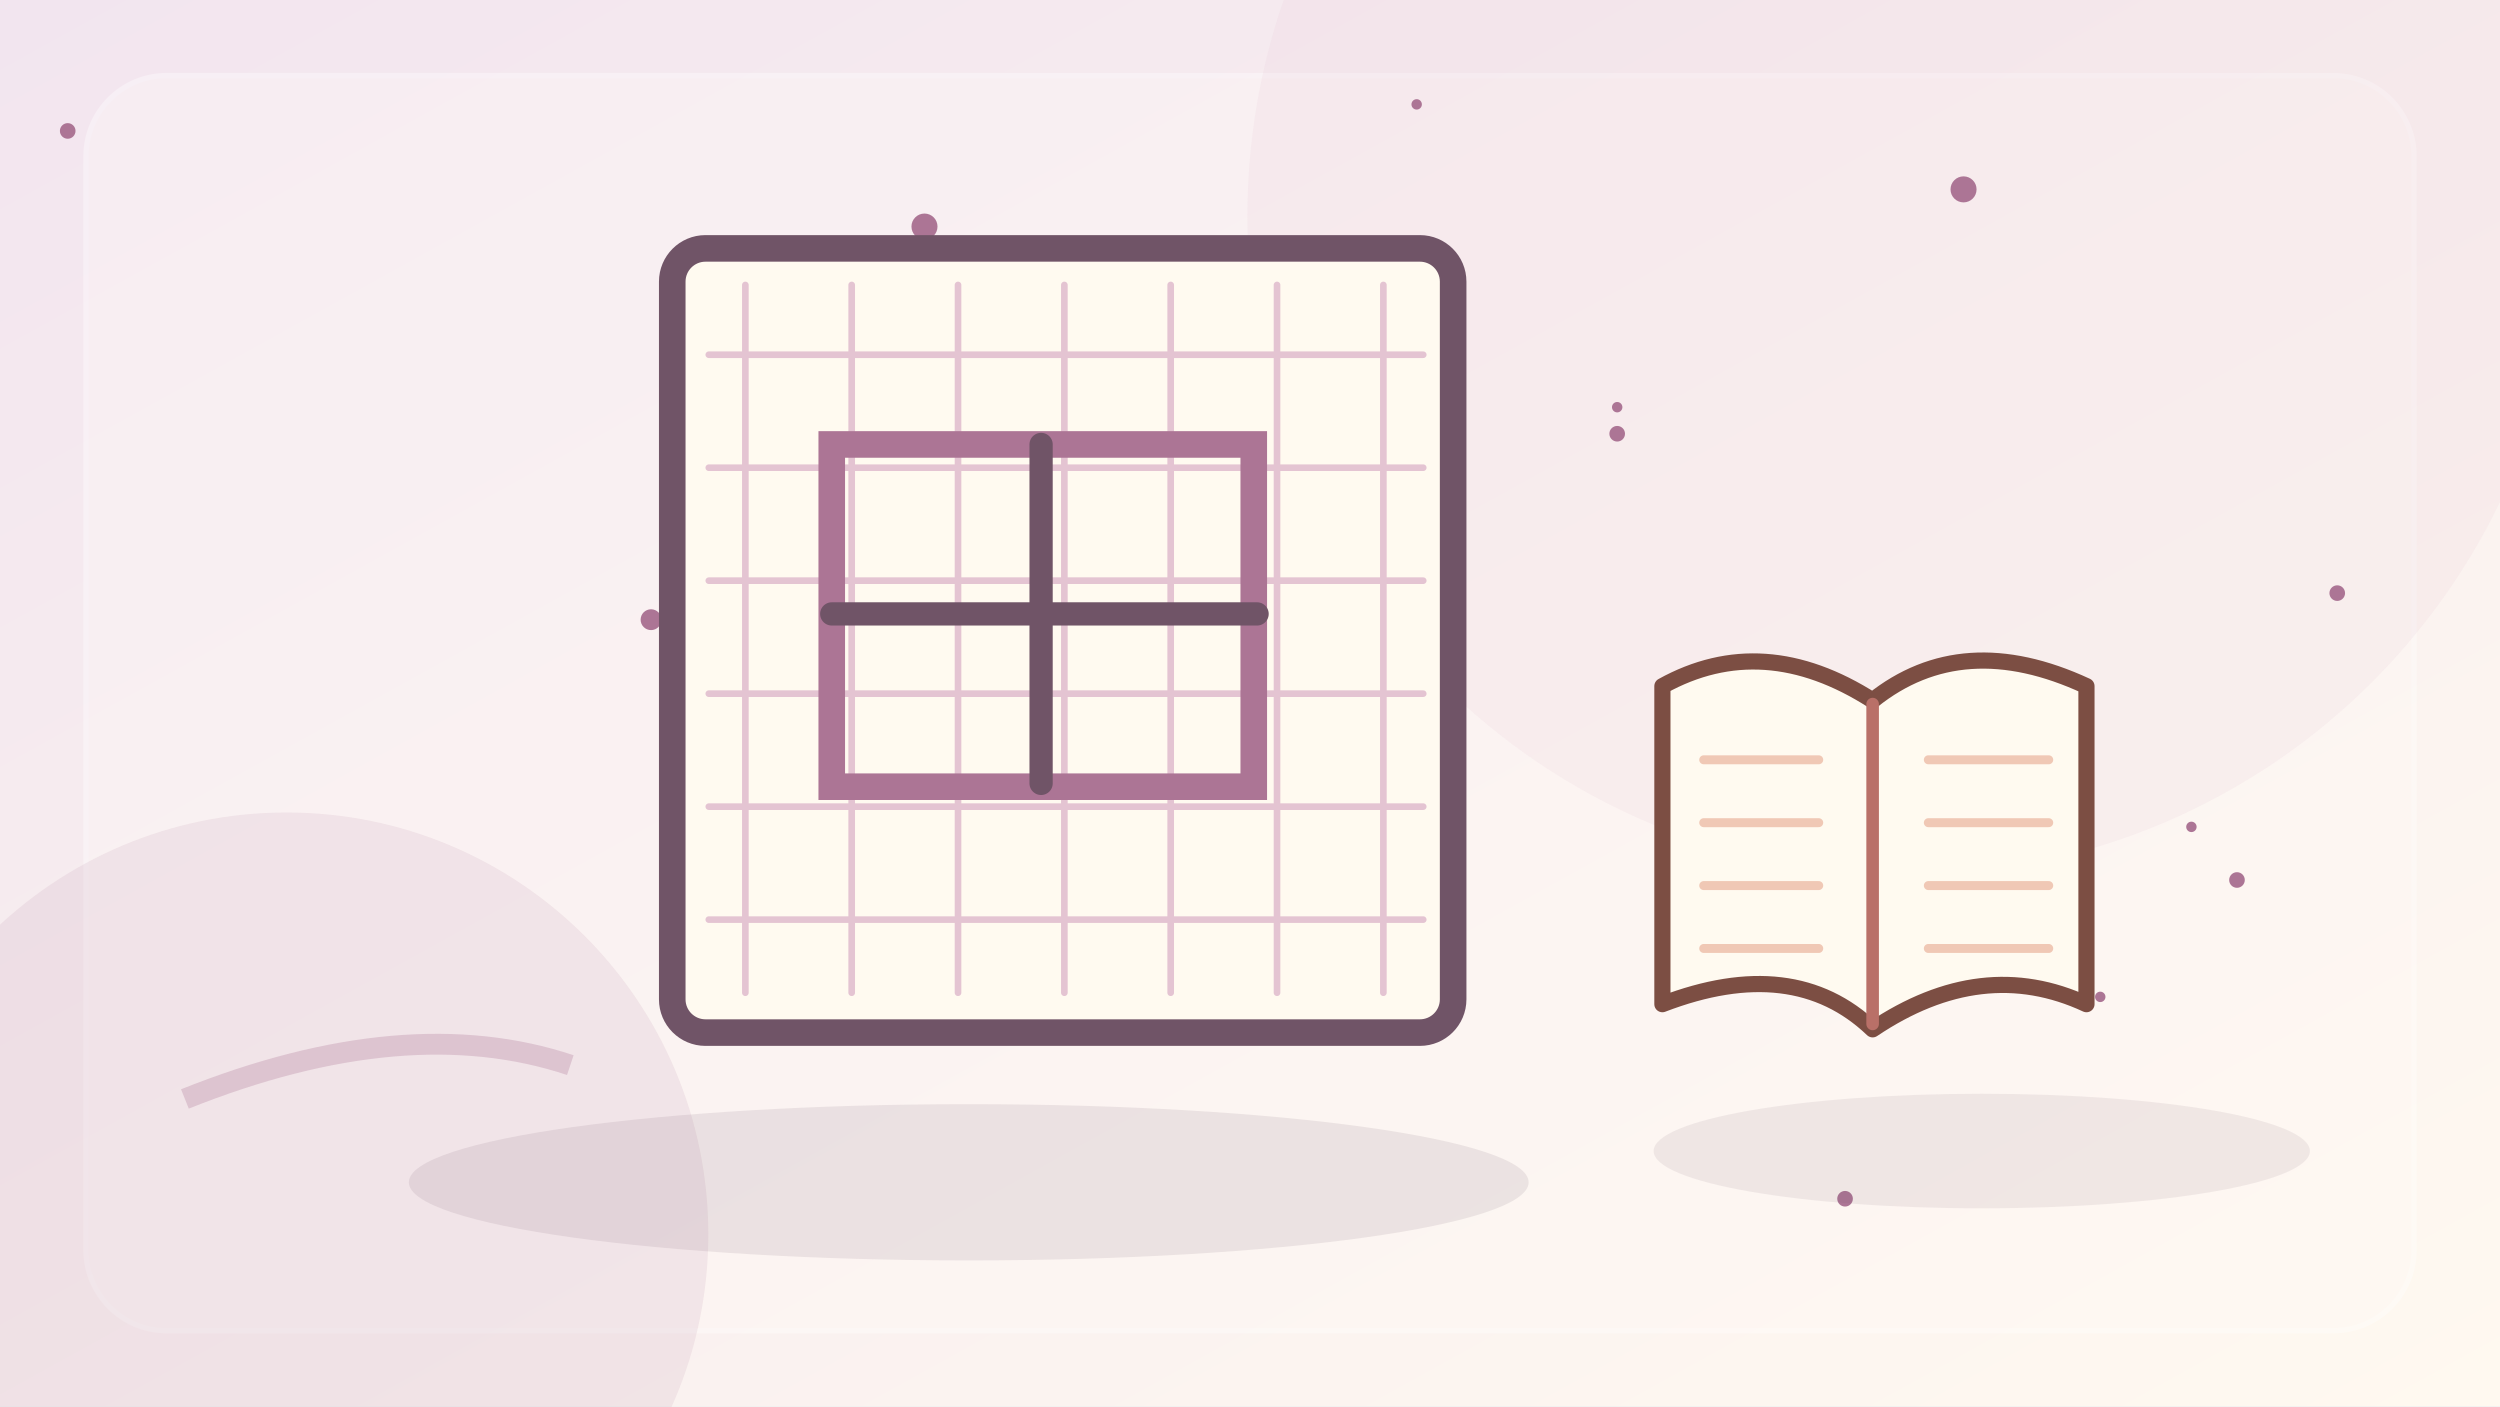
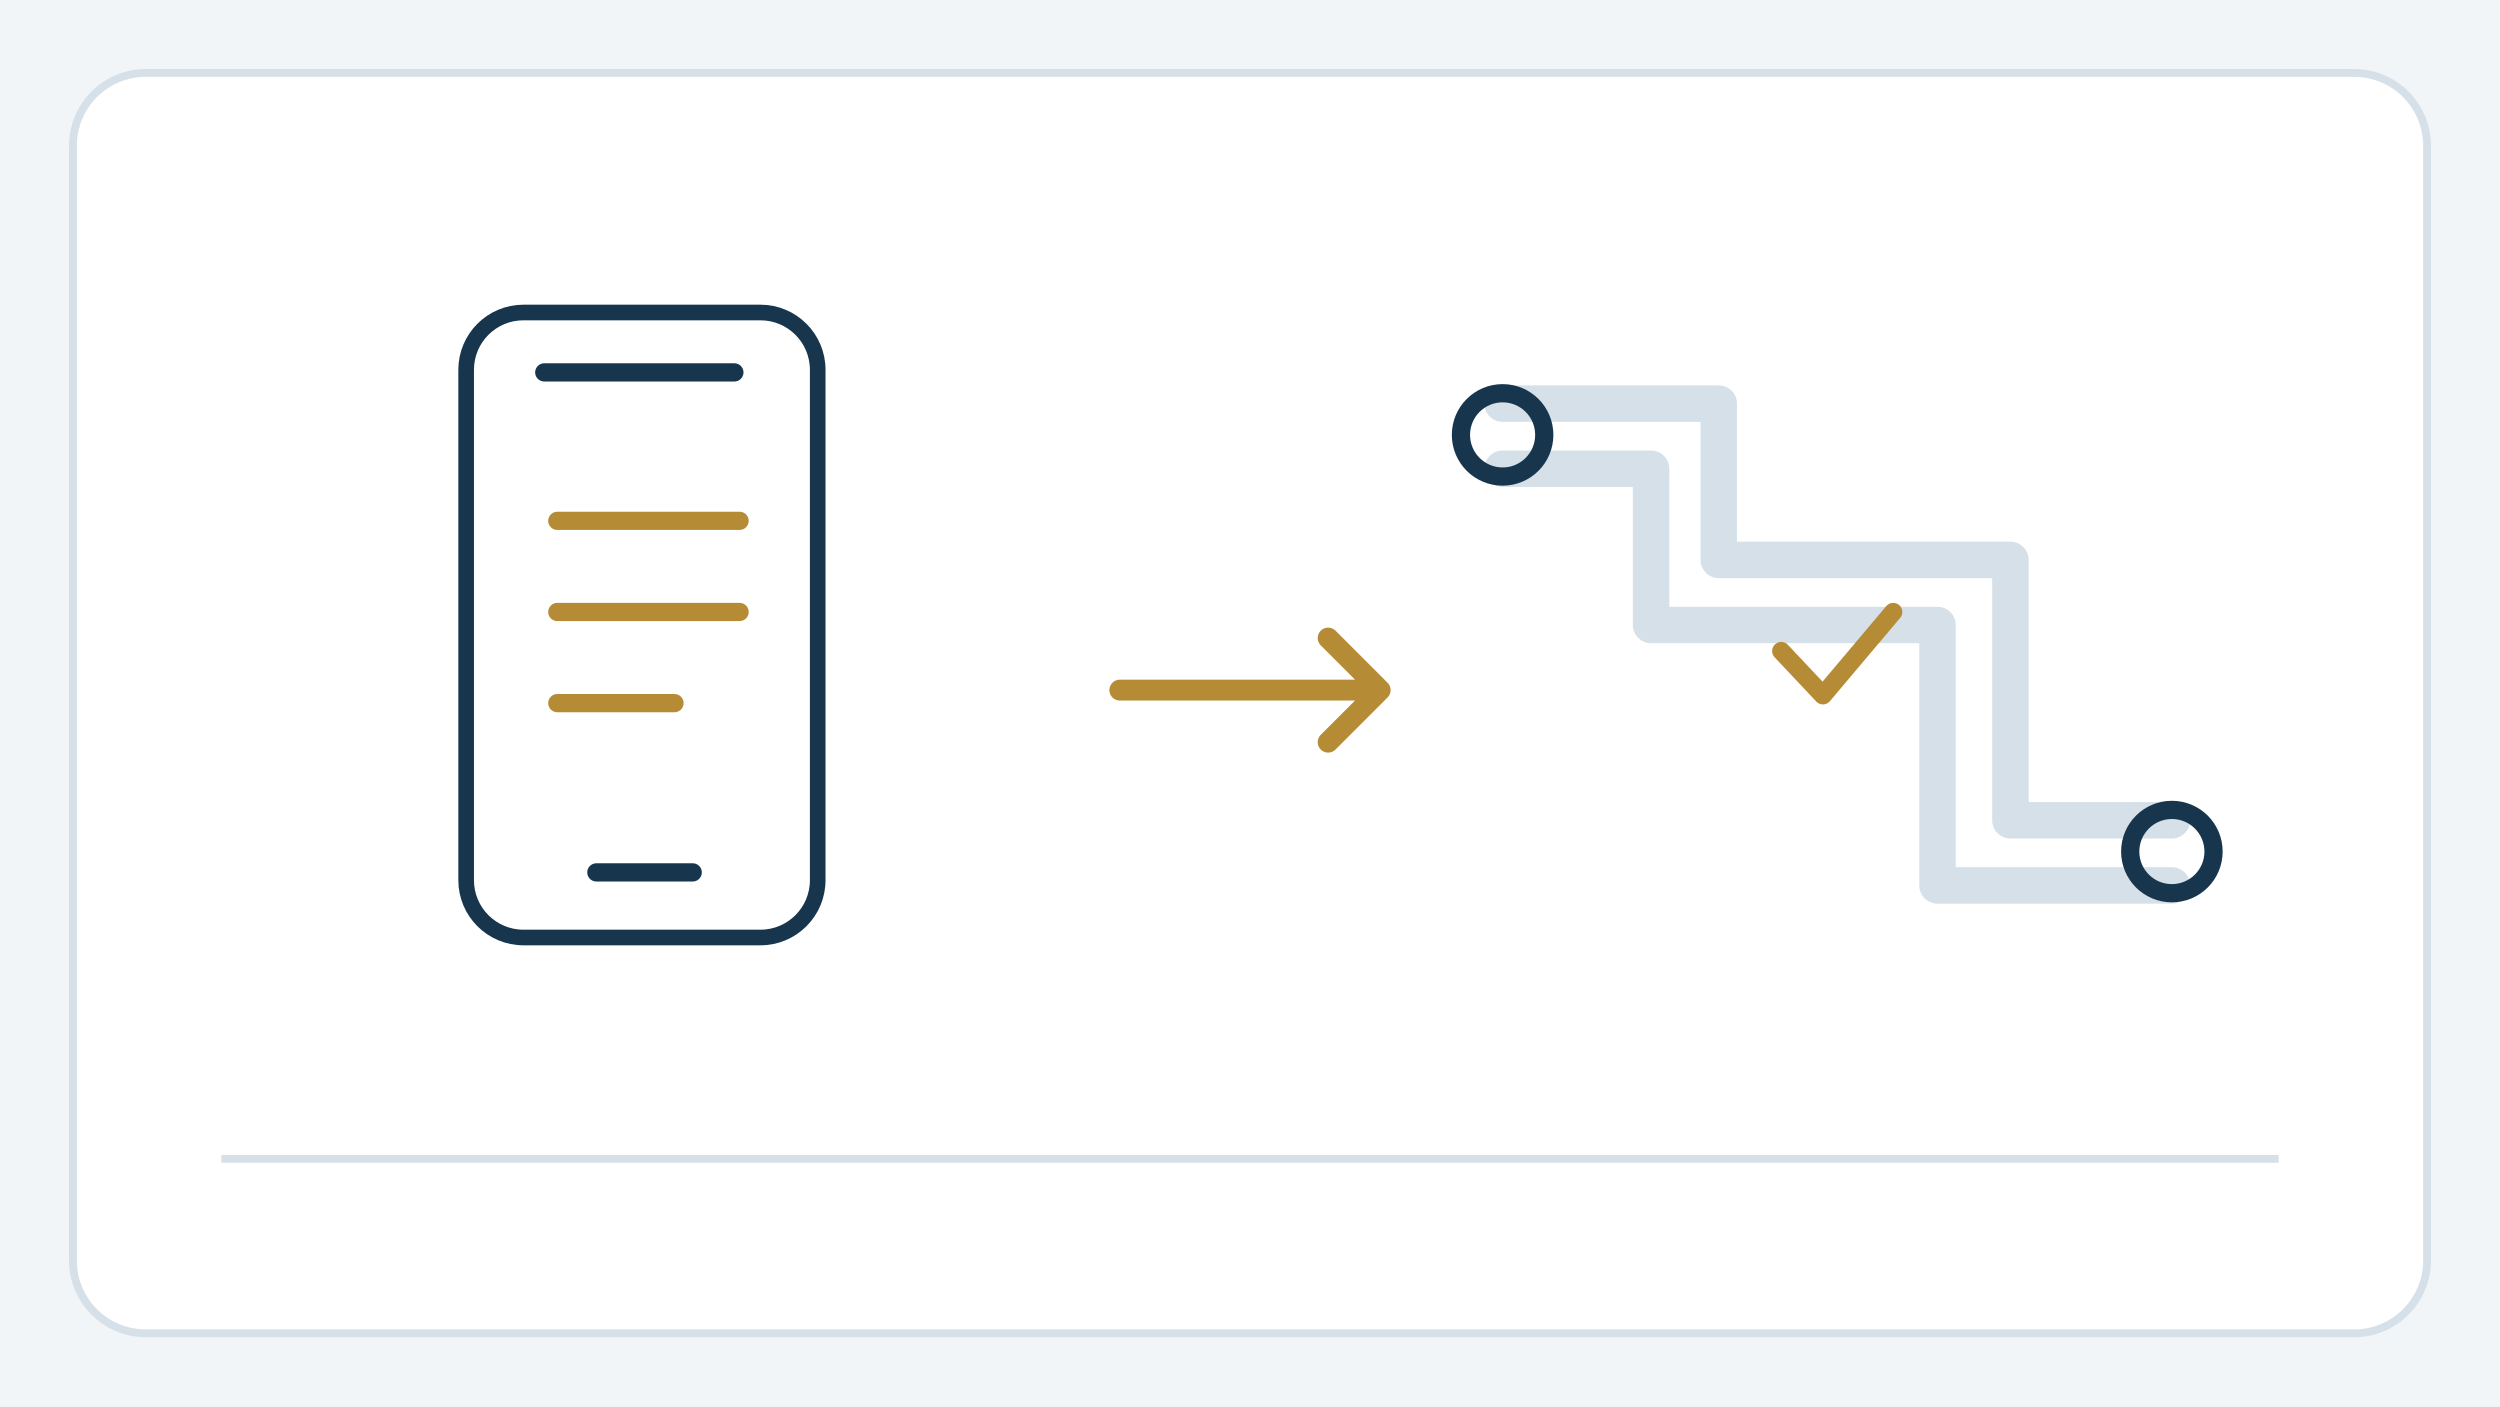
- <svg xmlns="http://www.w3.org/2000/svg" width="960" height="540" viewBox="0 0 960 540" role="img" aria-label="Autorska ilustracja: Przekazanie planu przy pracy zmianowej">
-   <defs>
-     <linearGradient id="background" x1="0" y1="0" x2="1" y2="1">
-       <stop offset="0" stop-color="#f2e5ef" />
-       <stop offset="1" stop-color="#fff9f0" />
-     </linearGradient>
-   </defs>
-   <rect width="960" height="540" fill="url(#background)" />
-   <rect x="33" y="29" width="894" height="482" rx="31" fill="#fffaf7" opacity=".35" stroke="#fff" stroke-width="2" />
-   <circle cx="732" cy="83" r="253" fill="#e4c4d2" opacity=".16" />
-   <circle cx="110" cy="474" r="162" fill="#ac7595" opacity=".12" />
-   <circle cx="250" cy="237.96" r="4" fill="#ac7595" stroke="none" stroke-width="4" />
-   <circle cx="841.5" cy="317.52" r="2" fill="#ac7595" stroke="none" stroke-width="4" />
-   <circle cx="621" cy="166.56" r="3" fill="#ac7595" stroke="none" stroke-width="4" />
-   <circle cx="355" cy="87" r="5" fill="#ac7595" stroke="none" stroke-width="4" />
-   <circle cx="897.5" cy="227.76" r="3" fill="#ac7595" stroke="none" stroke-width="4" />
-   <circle cx="523" cy="207.36" r="5" fill="#ac7595" stroke="none" stroke-width="4" />
-   <circle cx="372.5" cy="237.96" r="4" fill="#ac7595" stroke="none" stroke-width="4" />
-   <circle cx="621" cy="156.36" r="2" fill="#ac7595" stroke="none" stroke-width="4" />
-   <circle cx="859" cy="337.92" r="3" fill="#ac7595" stroke="none" stroke-width="4" />
-   <circle cx="544" cy="40.08" r="2" fill="#ac7595" stroke="none" stroke-width="4" />
-   <circle cx="708.5" cy="460.32" r="3" fill="#ac7595" stroke="none" stroke-width="4" />
-   <circle cx="26" cy="50.28" r="3" fill="#ac7595" stroke="none" stroke-width="4" />
-   <circle cx="754" cy="72.72" r="5" fill="#ac7595" stroke="none" stroke-width="4" />
-   <circle cx="372.5" cy="111.48" r="4" fill="#ac7595" stroke="none" stroke-width="4" />
-   <circle cx="806.5" cy="382.8" r="2" fill="#ac7595" stroke="none" stroke-width="4" />
-   <ellipse cx="372" cy="454" rx="215" ry="30" fill="#705467" opacity=".12" />
-   <ellipse cx="761" cy="442" rx="126" ry="22" fill="#705467" opacity=".10" />
-   <g transform="translate(202 52) scale(1.276)">
-     <rect x="44" y="34" width="235" height="236" rx="10" fill="#fffaf0" stroke="#705467" stroke-width="8" />
-     <path d="M55 66L270 66" stroke="#e4c4d2" stroke-width="2" stroke-linecap="round" fill="none" />
-     <path d="M55 100L270 100" stroke="#e4c4d2" stroke-width="2" stroke-linecap="round" fill="none" />
-     <path d="M55 134L270 134" stroke="#e4c4d2" stroke-width="2" stroke-linecap="round" fill="none" />
-     <path d="M55 168L270 168" stroke="#e4c4d2" stroke-width="2" stroke-linecap="round" fill="none" />
-     <path d="M55 202L270 202" stroke="#e4c4d2" stroke-width="2" stroke-linecap="round" fill="none" />
-     <path d="M55 236L270 236" stroke="#e4c4d2" stroke-width="2" stroke-linecap="round" fill="none" />
-     <path d="M66 45L66 258" stroke="#e4c4d2" stroke-width="2" stroke-linecap="round" fill="none" />
-     <path d="M98 45L98 258" stroke="#e4c4d2" stroke-width="2" stroke-linecap="round" fill="none" />
-     <path d="M130 45L130 258" stroke="#e4c4d2" stroke-width="2" stroke-linecap="round" fill="none" />
-     <path d="M162 45L162 258" stroke="#e4c4d2" stroke-width="2" stroke-linecap="round" fill="none" />
-     <path d="M194 45L194 258" stroke="#e4c4d2" stroke-width="2" stroke-linecap="round" fill="none" />
-     <path d="M226 45L226 258" stroke="#e4c4d2" stroke-width="2" stroke-linecap="round" fill="none" />
-     <path d="M258 45L258 258" stroke="#e4c4d2" stroke-width="2" stroke-linecap="round" fill="none" />
-     <rect x="92" y="93" width="127" height="103" rx="0" fill="none" stroke="#ac7595" stroke-width="8" />
-     <path d="M155 93L155 195" stroke="#705467" stroke-width="7" stroke-linecap="round" fill="none" />
-     <path d="M92 144L220 144" stroke="#705467" stroke-width="7" stroke-linecap="round" fill="none" />
+ <svg xmlns="http://www.w3.org/2000/svg" width="960" height="540" viewBox="0 0 960 540" role="img" aria-label="Przekazanie planu przy pracy zmianowej — kontakt i trasa">
+   <rect width="960" height="540" fill="#f1f5f8" />
+   <rect x="28" y="28" width="904" height="484" rx="28" fill="#fff" stroke="#d6e0e8" stroke-width="3" />
+   <g transform="translate(89 85)">
+     <rect x="90" y="35" width="135" height="240" rx="22" fill="#fff" stroke="#17364d" stroke-width="6" />
+     <path d="M120 58H193 M140 250H177" fill="none" stroke="#17364d" stroke-width="7" stroke-linecap="round" stroke-linejoin="round" />
+     <path d="M125 115H195 M125 150H195 M125 185H170" fill="none" stroke="#b68b36" stroke-width="7" stroke-linecap="round" stroke-linejoin="round" />
  </g>
-   <g transform="translate(608 220) scale(0.690)">
-     <path d="M161 71q-61-39-117-8v177q73-28 117 14q61-41 119-14V63q-69-32-119 8Z" fill="#fffaf0" stroke="#7c4e43" stroke-width="9" stroke-linejoin="round" stroke-linecap="round" />
-     <path d="M161 73L161 251" stroke="#b97068" stroke-width="7" stroke-linecap="round" fill="none" />
-     <path d="M67 104L131 104" stroke="#f0c8b5" stroke-width="5" stroke-linecap="round" fill="none" />
-     <path d="M192 104L259 104" stroke="#f0c8b5" stroke-width="5" stroke-linecap="round" fill="none" />
-     <path d="M67 139L131 139" stroke="#f0c8b5" stroke-width="5" stroke-linecap="round" fill="none" />
-     <path d="M192 139L259 139" stroke="#f0c8b5" stroke-width="5" stroke-linecap="round" fill="none" />
-     <path d="M67 174L131 174" stroke="#f0c8b5" stroke-width="5" stroke-linecap="round" fill="none" />
-     <path d="M192 174L259 174" stroke="#f0c8b5" stroke-width="5" stroke-linecap="round" fill="none" />
-     <path d="M67 209L131 209" stroke="#f0c8b5" stroke-width="5" stroke-linecap="round" fill="none" />
-     <path d="M192 209L259 209" stroke="#f0c8b5" stroke-width="5" stroke-linecap="round" fill="none" />
+   <g transform="translate(542 85)">
+     <path d="M35 70H118V130H230V230H292 M35 95H92V155H202V255H292" fill="none" stroke="#d6e0e8" stroke-width="14" stroke-linecap="round" stroke-linejoin="round" />
+     <circle cx="35" cy="82" r="16" fill="none" stroke="#17364d" stroke-width="7" />
+     <circle cx="292" cy="242" r="16" fill="none" stroke="#17364d" stroke-width="7" />
+     <path d="M142 165L158 182L185 150" fill="none" stroke="#b68b36" stroke-width="7" stroke-linecap="round" stroke-linejoin="round" />
  </g>
-   <path d="M71 422q85-34 148-13" fill="none" stroke="#ac7595" opacity=".29" stroke-width="8" />
+   <path d="M430 265H530 M510 245L530 265L510 285" fill="none" stroke="#b68b36" stroke-width="8" stroke-linecap="round" stroke-linejoin="round" />
+   <path d="M85 445H875" fill="none" stroke="#d6e0e8" stroke-width="3" />
</svg>
